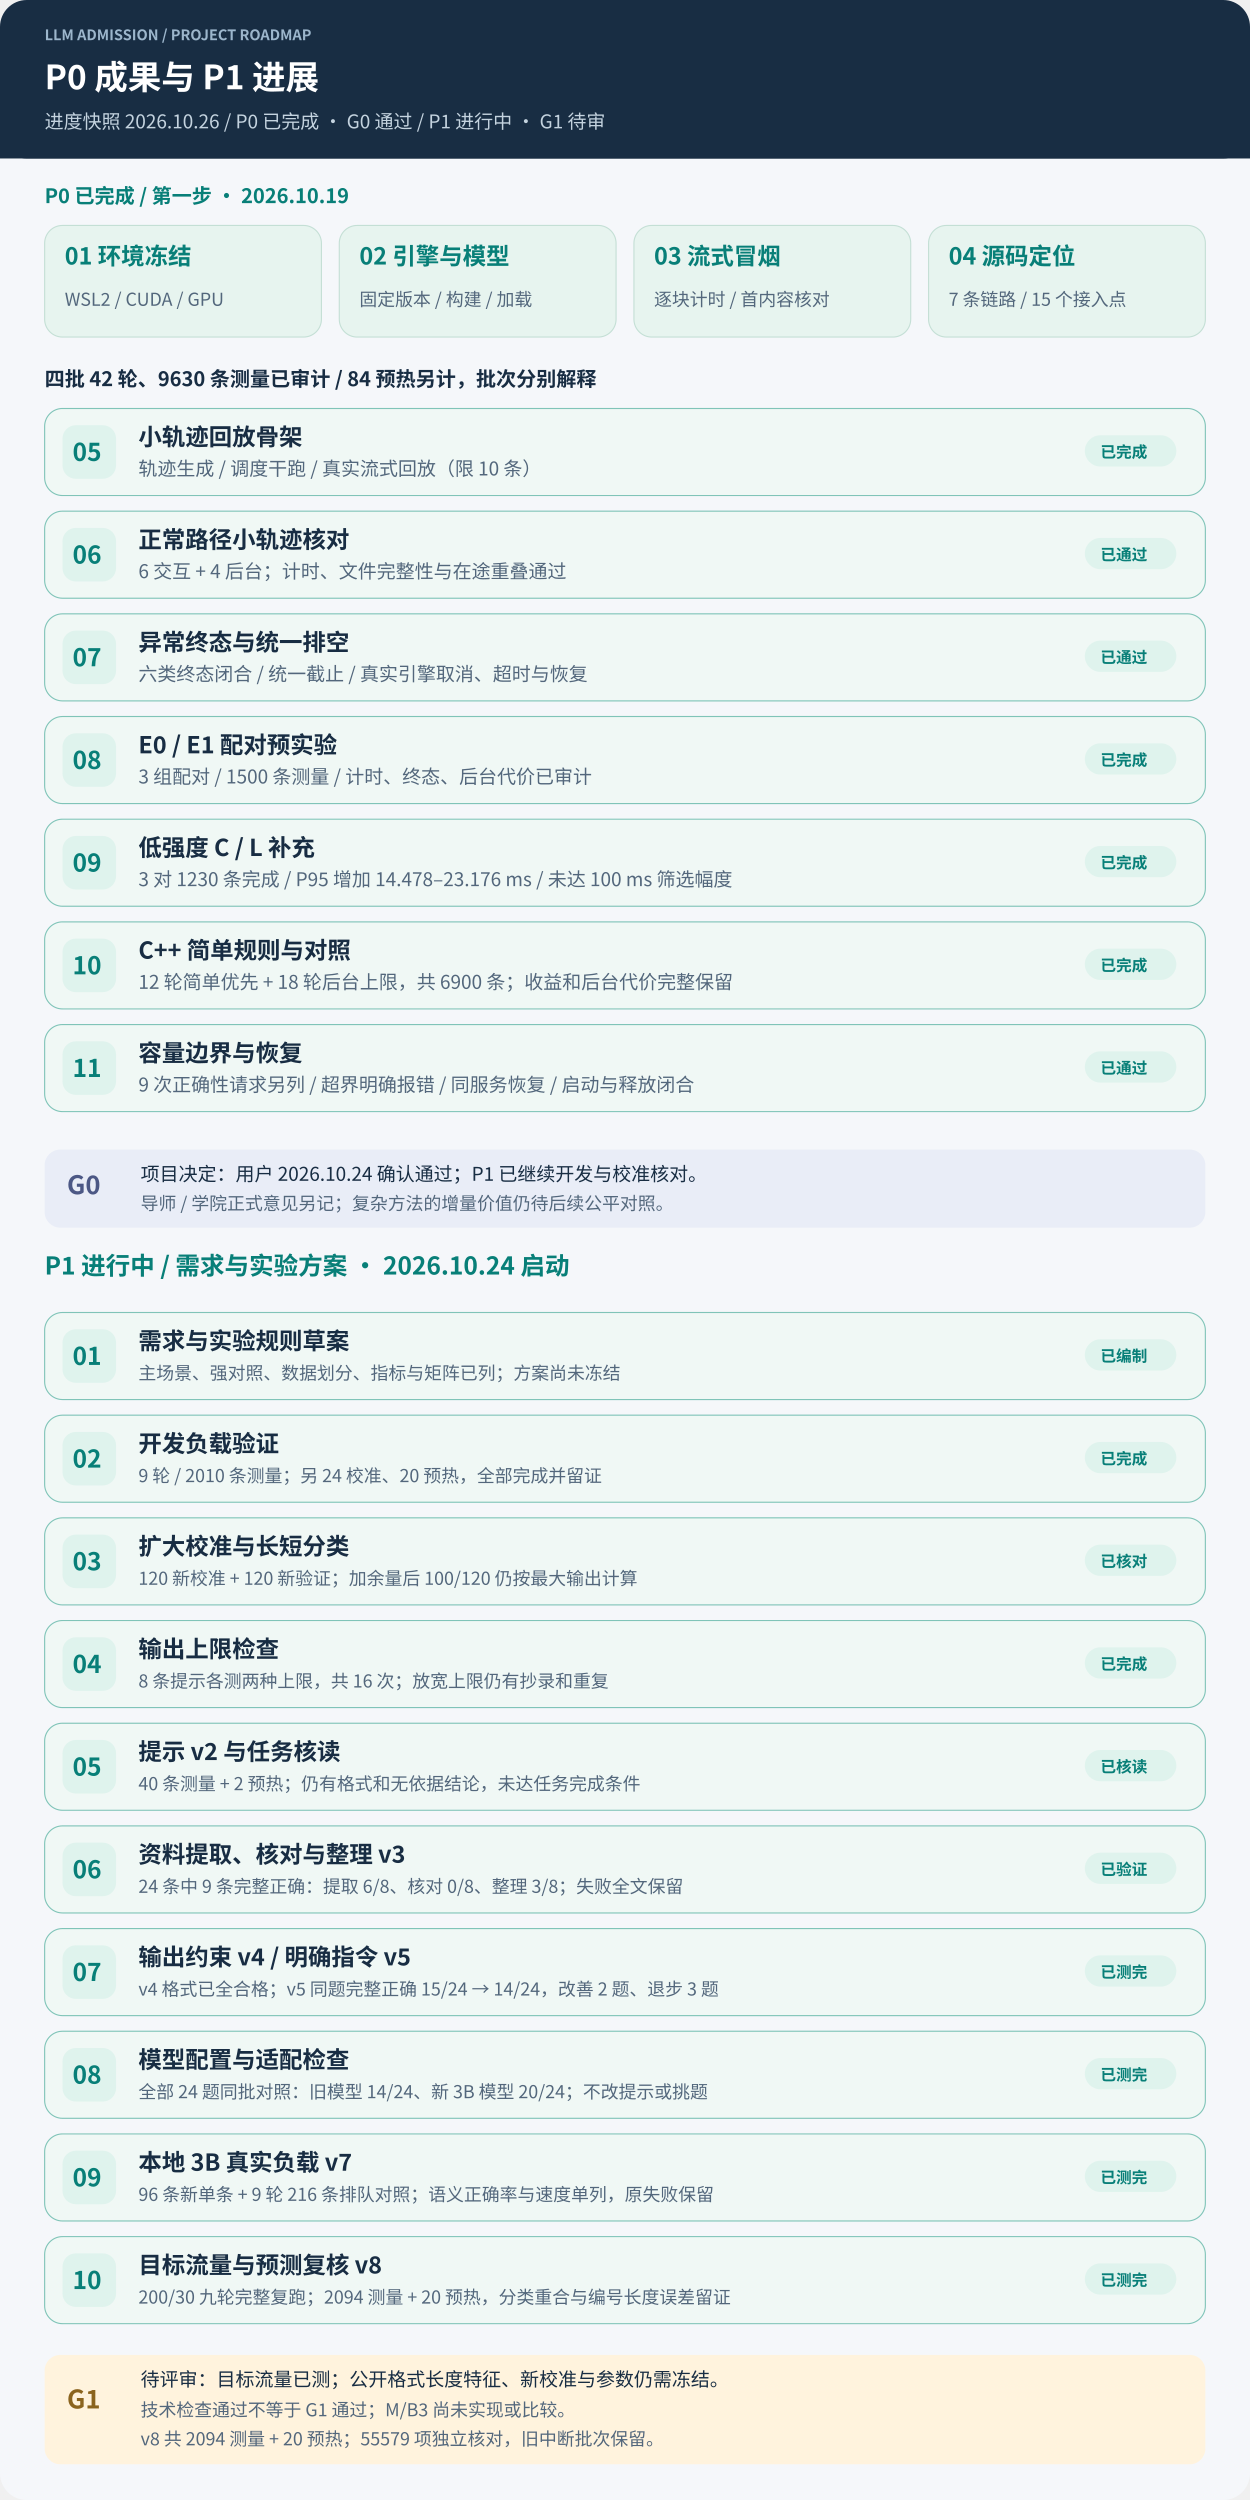
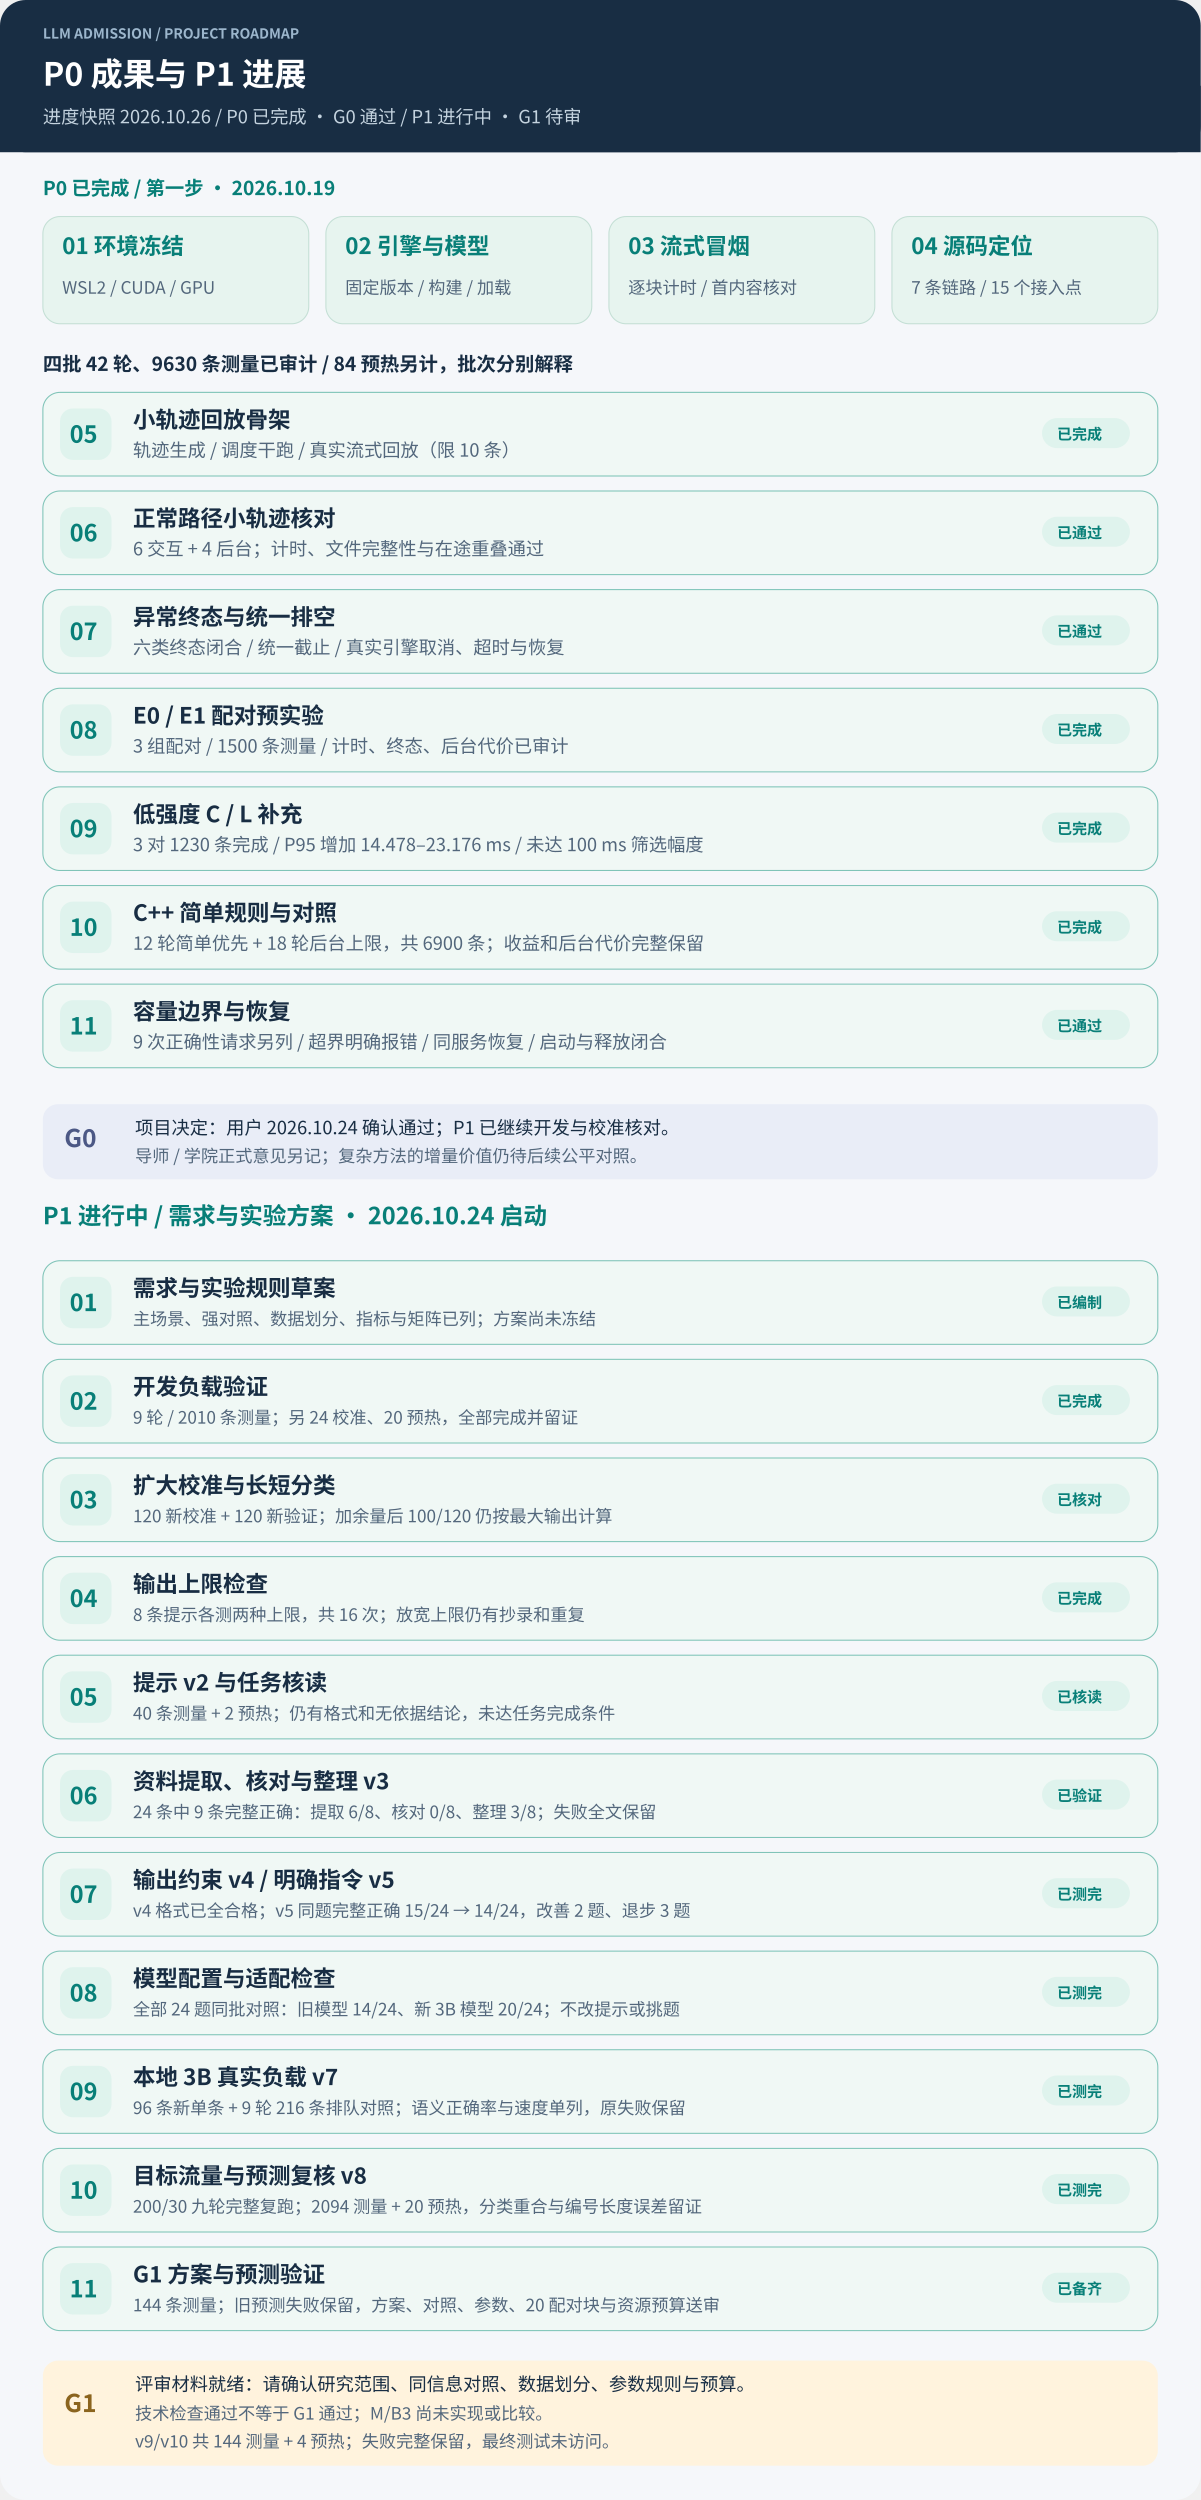
- <svg xmlns="http://www.w3.org/2000/svg" width="1120" height="2240" viewBox="0 0 1120 2240" role="img" aria-labelledby="title desc">
+ <svg xmlns="http://www.w3.org/2000/svg" width="1120" height="2332" viewBox="0 0 1120 2332" role="img" aria-labelledby="title desc">
  <g font-family="Segoe UI, PingFang SC, Microsoft YaHei, Noto Sans CJK SC, sans-serif">
-     <rect x="0" y="0" width="1120" height="2240" rx="24" fill="#f5f7fa" stroke="none" />
+     <rect x="0" y="0" width="1120" height="2332" rx="24" fill="#f5f7fa" stroke="none" />
    <rect x="0" y="0" width="1120" height="142" rx="24" fill="#182d43" stroke="none" />
    <rect x="0" y="80" width="1120" height="62" rx="0" fill="#182d43" stroke="none" />
    <text x="40" y="36" font-size="13" fill="#9cb6cc" font-weight="600">LLM ADMISSION / PROJECT ROADMAP</text>
    <text x="40" y="80" font-size="30" fill="#ffffff" font-weight="700">P0 成果与 P1 进展</text>
    <text x="40" y="115" font-size="17" fill="#c4d3df" font-weight="400">进度快照 2026.10.26  /  P0 已完成 · G0 通过  /  P1 进行中 · G1 待审</text>
    <text x="40" y="182" font-size="18" fill="#087f78" font-weight="600">P0 已完成  /  第一步 · 2026.10.19</text>
    <rect x="40" y="202" width="248" height="100" rx="16" fill="#e7f4ef" stroke="#c4dfd5" />
    <text x="58" y="237" font-size="21" fill="#087f78" font-weight="600">01  环境冻结</text>
    <text x="58" y="274" font-size="16" fill="#53677c" font-weight="400">WSL2 / CUDA / GPU</text>
    <rect x="304" y="202" width="248" height="100" rx="16" fill="#e7f4ef" stroke="#c4dfd5" />
    <text x="322" y="237" font-size="21" fill="#087f78" font-weight="600">02  引擎与模型</text>
    <text x="322" y="274" font-size="16" fill="#53677c" font-weight="400">固定版本 / 构建 / 加载</text>
    <rect x="568" y="202" width="248" height="100" rx="16" fill="#e7f4ef" stroke="#c4dfd5" />
    <text x="586" y="237" font-size="21" fill="#087f78" font-weight="600">03  流式冒烟</text>
    <text x="586" y="274" font-size="16" fill="#53677c" font-weight="400">逐块计时 / 首内容核对</text>
    <rect x="832" y="202" width="248" height="100" rx="16" fill="#e7f4ef" stroke="#c4dfd5" />
    <text x="850" y="237" font-size="21" fill="#087f78" font-weight="600">04  源码定位</text>
    <text x="850" y="274" font-size="16" fill="#53677c" font-weight="400">7 条链路 / 15 个接入点</text>
    <text x="40" y="346" font-size="18" fill="#182d43" font-weight="600">四批 42 轮、9630 条测量已审计  /  84 预热另计，批次分别解释</text>
    <rect x="40" y="366" width="1040" height="78" rx="16" fill="#f0f8f5" stroke="#80c4b8" />
    <rect x="56" y="381" width="48" height="48" rx="12" fill="#dff3ed" stroke="none" />
    <text x="65" y="413" font-size="22" fill="#087f78" font-weight="700">05</text>
    <text x="124" y="399" font-size="21" fill="#182d43" font-weight="600">小轨迹回放骨架</text>
    <text x="124" y="426" font-size="17" fill="#53677c" font-weight="400">轨迹生成 / 调度干跑 / 真实流式回放（限 10 条）</text>
    <rect x="972" y="390" width="82" height="28" rx="14" fill="#dff3ed" stroke="none" />
    <text x="986" y="410" font-size="14" fill="#087f78" font-weight="600">已完成</text>
    <rect x="40" y="458" width="1040" height="78" rx="16" fill="#f0f8f5" stroke="#80c4b8" />
    <rect x="56" y="473" width="48" height="48" rx="12" fill="#dff3ed" stroke="none" />
    <text x="65" y="505" font-size="22" fill="#087f78" font-weight="700">06</text>
    <text x="124" y="491" font-size="21" fill="#182d43" font-weight="600">正常路径小轨迹核对</text>
    <text x="124" y="518" font-size="17" fill="#53677c" font-weight="400">6 交互 + 4 后台；计时、文件完整性与在途重叠通过</text>
    <rect x="972" y="482" width="82" height="28" rx="14" fill="#dff3ed" stroke="none" />
    <text x="986" y="502" font-size="14" fill="#087f78" font-weight="600">已通过</text>
    <rect x="40" y="550" width="1040" height="78" rx="16" fill="#f0f8f5" stroke="#80c4b8" />
    <rect x="56" y="565" width="48" height="48" rx="12" fill="#dff3ed" stroke="none" />
    <text x="65" y="597" font-size="22" fill="#087f78" font-weight="700">07</text>
    <text x="124" y="583" font-size="21" fill="#182d43" font-weight="600">异常终态与统一排空</text>
    <text x="124" y="610" font-size="17" fill="#53677c" font-weight="400">六类终态闭合 / 统一截止 / 真实引擎取消、超时与恢复</text>
    <rect x="972" y="574" width="82" height="28" rx="14" fill="#dff3ed" stroke="none" />
    <text x="986" y="594" font-size="14" fill="#087f78" font-weight="600">已通过</text>
    <rect x="40" y="642" width="1040" height="78" rx="16" fill="#f0f8f5" stroke="#80c4b8" />
    <rect x="56" y="657" width="48" height="48" rx="12" fill="#dff3ed" stroke="none" />
    <text x="65" y="689" font-size="22" fill="#087f78" font-weight="700">08</text>
    <text x="124" y="675" font-size="21" fill="#182d43" font-weight="600">E0 / E1 配对预实验</text>
    <text x="124" y="702" font-size="17" fill="#53677c" font-weight="400">3 组配对 / 1500 条测量 / 计时、终态、后台代价已审计</text>
    <rect x="972" y="666" width="82" height="28" rx="14" fill="#dff3ed" stroke="none" />
    <text x="986" y="686" font-size="14" fill="#087f78" font-weight="600">已完成</text>
    <rect x="40" y="734" width="1040" height="78" rx="16" fill="#f0f8f5" stroke="#80c4b8" />
    <rect x="56" y="749" width="48" height="48" rx="12" fill="#dff3ed" stroke="none" />
    <text x="65" y="781" font-size="22" fill="#087f78" font-weight="700">09</text>
    <text x="124" y="767" font-size="21" fill="#182d43" font-weight="600">低强度 C / L 补充</text>
    <text x="124" y="794" font-size="17" fill="#53677c" font-weight="400">3 对 1230 条完成 / P95 增加 14.478–23.176 ms / 未达 100 ms 筛选幅度</text>
    <rect x="972" y="758" width="82" height="28" rx="14" fill="#dff3ed" stroke="none" />
    <text x="986" y="778" font-size="14" fill="#087f78" font-weight="600">已完成</text>
    <rect x="40" y="826" width="1040" height="78" rx="16" fill="#f0f8f5" stroke="#80c4b8" />
    <rect x="56" y="841" width="48" height="48" rx="12" fill="#dff3ed" stroke="none" />
    <text x="65" y="873" font-size="22" fill="#087f78" font-weight="700">10</text>
    <text x="124" y="859" font-size="21" fill="#182d43" font-weight="600">C++ 简单规则与对照</text>
    <text x="124" y="886" font-size="17" fill="#53677c" font-weight="400">12 轮简单优先 + 18 轮后台上限，共 6900 条；收益和后台代价完整保留</text>
    <rect x="972" y="850" width="82" height="28" rx="14" fill="#dff3ed" stroke="none" />
    <text x="986" y="870" font-size="14" fill="#087f78" font-weight="600">已完成</text>
    <rect x="40" y="918" width="1040" height="78" rx="16" fill="#f0f8f5" stroke="#80c4b8" />
    <rect x="56" y="933" width="48" height="48" rx="12" fill="#dff3ed" stroke="none" />
    <text x="65" y="965" font-size="22" fill="#087f78" font-weight="700">11</text>
    <text x="124" y="951" font-size="21" fill="#182d43" font-weight="600">容量边界与恢复</text>
    <text x="124" y="978" font-size="17" fill="#53677c" font-weight="400">9 次正确性请求另列 / 超界明确报错 / 同服务恢复 / 启动与释放闭合</text>
    <rect x="972" y="942" width="82" height="28" rx="14" fill="#dff3ed" stroke="none" />
    <text x="986" y="962" font-size="14" fill="#087f78" font-weight="600">已通过</text>
    <rect x="40" y="1030" width="1040" height="70" rx="14" fill="#e9edf7" stroke="none" />
    <text x="60" y="1070" font-size="23" fill="#4c5885" font-weight="700">G0</text>
    <text x="126" y="1058" font-size="17" fill="#182d43" font-weight="400">项目决定：用户 2026.10.24 确认通过；P1 已继续开发与校准核对。</text>
    <text x="126" y="1084" font-size="16" fill="#53677c" font-weight="400">导师 / 学院正式意见另记；复杂方法的增量价值仍待后续公平对照。</text>
    <text x="40" y="1142" font-size="22" fill="#087f78" font-weight="600">P1 进行中  /  需求与实验方案 · 2026.10.24 启动</text>
    <rect x="40" y="1176" width="1040" height="78" rx="16" fill="#f0f8f5" stroke="#80c4b8" />
    <rect x="56" y="1191" width="48" height="48" rx="12" fill="#dff3ed" stroke="none" />
    <text x="65" y="1223" font-size="22" fill="#087f78" font-weight="700">01</text>
    <text x="124" y="1209" font-size="21" fill="#182d43" font-weight="600">需求与实验规则草案</text>
    <text x="124" y="1236" font-size="16" fill="#53677c" font-weight="400">主场景、强对照、数据划分、指标与矩阵已列；方案尚未冻结</text>
    <rect x="972" y="1200" width="82" height="28" rx="14" fill="#dff3ed" stroke="none" />
    <text x="986" y="1220" font-size="14" fill="#087f78" font-weight="600">已编制</text>
    <rect x="40" y="1268" width="1040" height="78" rx="16" fill="#f0f8f5" stroke="#80c4b8" />
    <rect x="56" y="1283" width="48" height="48" rx="12" fill="#dff3ed" stroke="none" />
    <text x="65" y="1315" font-size="22" fill="#087f78" font-weight="700">02</text>
    <text x="124" y="1301" font-size="21" fill="#182d43" font-weight="600">开发负载验证</text>
    <text x="124" y="1328" font-size="16" fill="#53677c" font-weight="400">9 轮 / 2010 条测量；另 24 校准、20 预热，全部完成并留证</text>
    <rect x="972" y="1292" width="82" height="28" rx="14" fill="#dff3ed" stroke="none" />
    <text x="986" y="1312" font-size="14" fill="#087f78" font-weight="600">已完成</text>
    <rect x="40" y="1360" width="1040" height="78" rx="16" fill="#f0f8f5" stroke="#80c4b8" />
    <rect x="56" y="1375" width="48" height="48" rx="12" fill="#dff3ed" stroke="none" />
    <text x="65" y="1407" font-size="22" fill="#087f78" font-weight="700">03</text>
    <text x="124" y="1393" font-size="21" fill="#182d43" font-weight="600">扩大校准与长短分类</text>
    <text x="124" y="1420" font-size="16" fill="#53677c" font-weight="400">120 新校准 + 120 新验证；加余量后 100/120 仍按最大输出计算</text>
    <rect x="972" y="1384" width="82" height="28" rx="14" fill="#dff3ed" stroke="none" />
    <text x="986" y="1404" font-size="14" fill="#087f78" font-weight="600">已核对</text>
    <rect x="40" y="1452" width="1040" height="78" rx="16" fill="#f0f8f5" stroke="#80c4b8" />
    <rect x="56" y="1467" width="48" height="48" rx="12" fill="#dff3ed" stroke="none" />
    <text x="65" y="1499" font-size="22" fill="#087f78" font-weight="700">04</text>
    <text x="124" y="1485" font-size="21" fill="#182d43" font-weight="600">输出上限检查</text>
    <text x="124" y="1512" font-size="16" fill="#53677c" font-weight="400">8 条提示各测两种上限，共 16 次；放宽上限仍有抄录和重复</text>
    <rect x="972" y="1476" width="82" height="28" rx="14" fill="#dff3ed" stroke="none" />
    <text x="986" y="1496" font-size="14" fill="#087f78" font-weight="600">已完成</text>
    <rect x="40" y="1544" width="1040" height="78" rx="16" fill="#f0f8f5" stroke="#80c4b8" />
    <rect x="56" y="1559" width="48" height="48" rx="12" fill="#dff3ed" stroke="none" />
    <text x="65" y="1591" font-size="22" fill="#087f78" font-weight="700">05</text>
    <text x="124" y="1577" font-size="21" fill="#182d43" font-weight="600">提示 v2 与任务核读</text>
    <text x="124" y="1604" font-size="16" fill="#53677c" font-weight="400">40 条测量 + 2 预热；仍有格式和无依据结论，未达任务完成条件</text>
    <rect x="972" y="1568" width="82" height="28" rx="14" fill="#dff3ed" stroke="none" />
    <text x="986" y="1588" font-size="14" fill="#087f78" font-weight="600">已核读</text>
    <rect x="40" y="1636" width="1040" height="78" rx="16" fill="#f0f8f5" stroke="#80c4b8" />
    <rect x="56" y="1651" width="48" height="48" rx="12" fill="#dff3ed" stroke="none" />
    <text x="65" y="1683" font-size="22" fill="#087f78" font-weight="700">06</text>
    <text x="124" y="1669" font-size="21" fill="#182d43" font-weight="600">资料提取、核对与整理 v3</text>
    <text x="124" y="1696" font-size="16" fill="#53677c" font-weight="400">24 条中 9 条完整正确：提取 6/8、核对 0/8、整理 3/8；失败全文保留</text>
    <rect x="972" y="1660" width="82" height="28" rx="14" fill="#dff3ed" stroke="none" />
    <text x="986" y="1680" font-size="14" fill="#087f78" font-weight="600">已验证</text>
    <rect x="40" y="1728" width="1040" height="78" rx="16" fill="#f0f8f5" stroke="#80c4b8" />
    <rect x="56" y="1743" width="48" height="48" rx="12" fill="#dff3ed" stroke="none" />
    <text x="65" y="1775" font-size="22" fill="#087f78" font-weight="700">07</text>
    <text x="124" y="1761" font-size="21" fill="#182d43" font-weight="600">输出约束 v4 / 明确指令 v5</text>
    <text x="124" y="1788" font-size="16" fill="#53677c" font-weight="400">v4 格式已全合格；v5 同题完整正确 15/24 → 14/24，改善 2 题、退步 3 题</text>
    <rect x="972" y="1752" width="82" height="28" rx="14" fill="#dff3ed" stroke="none" />
    <text x="986" y="1772" font-size="14" fill="#087f78" font-weight="600">已测完</text>
    <rect x="40" y="1820" width="1040" height="78" rx="16" fill="#f0f8f5" stroke="#80c4b8" />
    <rect x="56" y="1835" width="48" height="48" rx="12" fill="#dff3ed" stroke="none" />
    <text x="65" y="1867" font-size="22" fill="#087f78" font-weight="700">08</text>
    <text x="124" y="1853" font-size="21" fill="#182d43" font-weight="600">模型配置与适配检查</text>
    <text x="124" y="1880" font-size="16" fill="#53677c" font-weight="400">全部 24 题同批对照：旧模型 14/24、新 3B 模型 20/24；不改提示或挑题</text>
    <rect x="972" y="1844" width="82" height="28" rx="14" fill="#dff3ed" stroke="none" />
    <text x="986" y="1864" font-size="14" fill="#087f78" font-weight="600">已测完</text>
    <rect x="40" y="1912" width="1040" height="78" rx="16" fill="#f0f8f5" stroke="#80c4b8" />
    <rect x="56" y="1927" width="48" height="48" rx="12" fill="#dff3ed" stroke="none" />
    <text x="65" y="1959" font-size="22" fill="#087f78" font-weight="700">09</text>
    <text x="124" y="1945" font-size="21" fill="#182d43" font-weight="600">本地 3B 真实负载 v7</text>
    <text x="124" y="1972" font-size="16" fill="#53677c" font-weight="400">96 条新单条 + 9 轮 216 条排队对照；语义正确率与速度单列，原失败保留</text>
    <rect x="972" y="1936" width="82" height="28" rx="14" fill="#dff3ed" stroke="none" />
    <text x="986" y="1956" font-size="14" fill="#087f78" font-weight="600">已测完</text>
    <rect x="40" y="2004" width="1040" height="78" rx="16" fill="#f0f8f5" stroke="#80c4b8" />
    <rect x="56" y="2019" width="48" height="48" rx="12" fill="#dff3ed" stroke="none" />
    <text x="65" y="2051" font-size="22" fill="#087f78" font-weight="700">10</text>
    <text x="124" y="2037" font-size="21" fill="#182d43" font-weight="600">目标流量与预测复核 v8</text>
    <text x="124" y="2064" font-size="16" fill="#53677c" font-weight="400">200/30 九轮完整复跑；2094 测量 + 20 预热，分类重合与编号长度误差留证</text>
    <rect x="972" y="2028" width="82" height="28" rx="14" fill="#dff3ed" stroke="none" />
    <text x="986" y="2048" font-size="14" fill="#087f78" font-weight="600">已测完</text>
-     <rect x="40" y="2110" width="1040" height="98" rx="14" fill="#fff3dd" stroke="none" />
-     <text x="60" y="2158" font-size="23" fill="#8b641e" font-weight="700">G1</text>
-     <text x="126" y="2138" font-size="17" fill="#182d43" font-weight="400">待评审：目标流量已测；公开格式长度特征、新校准与参数仍需冻结。</text>
-     <text x="126" y="2165" font-size="16" fill="#53677c" font-weight="400">技术检查通过不等于 G1 通过；M/B3 尚未实现或比较。</text>
-     <text x="126" y="2191" font-size="16" fill="#53677c" font-weight="400">v8 共 2094 测量 + 20 预热；55579 项独立核对，旧中断批次保留。</text>
+     <rect x="40" y="2096" width="1040" height="78" rx="16" fill="#f0f8f5" stroke="#80c4b8" />
+     <rect x="56" y="2111" width="48" height="48" rx="12" fill="#dff3ed" stroke="none" />
+     <text x="65" y="2143" font-size="22" fill="#087f78" font-weight="700">11</text>
+     <text x="124" y="2129" font-size="21" fill="#182d43" font-weight="600">G1 方案与预测验证</text>
+     <text x="124" y="2156" font-size="16" fill="#53677c" font-weight="400">144 条测量；旧预测失败保留，方案、对照、参数、20 配对块与资源预算送审</text>
+     <rect x="972" y="2120" width="82" height="28" rx="14" fill="#dff3ed" stroke="none" />
+     <text x="986" y="2140" font-size="14" fill="#087f78" font-weight="600">已备齐</text>
+     <rect x="40" y="2202" width="1040" height="98" rx="14" fill="#fff3dd" stroke="none" />
+     <text x="60" y="2250" font-size="23" fill="#8b641e" font-weight="700">G1</text>
+     <text x="126" y="2230" font-size="17" fill="#182d43" font-weight="400">评审材料就绪：请确认研究范围、同信息对照、数据划分、参数规则与预算。</text>
+     <text x="126" y="2257" font-size="16" fill="#53677c" font-weight="400">技术检查通过不等于 G1 通过；M/B3 尚未实现或比较。</text>
+     <text x="126" y="2283" font-size="16" fill="#53677c" font-weight="400">v9/v10 共 144 测量 + 4 预热；失败完整保留，最终测试未访问。</text>
  </g>
</svg>
